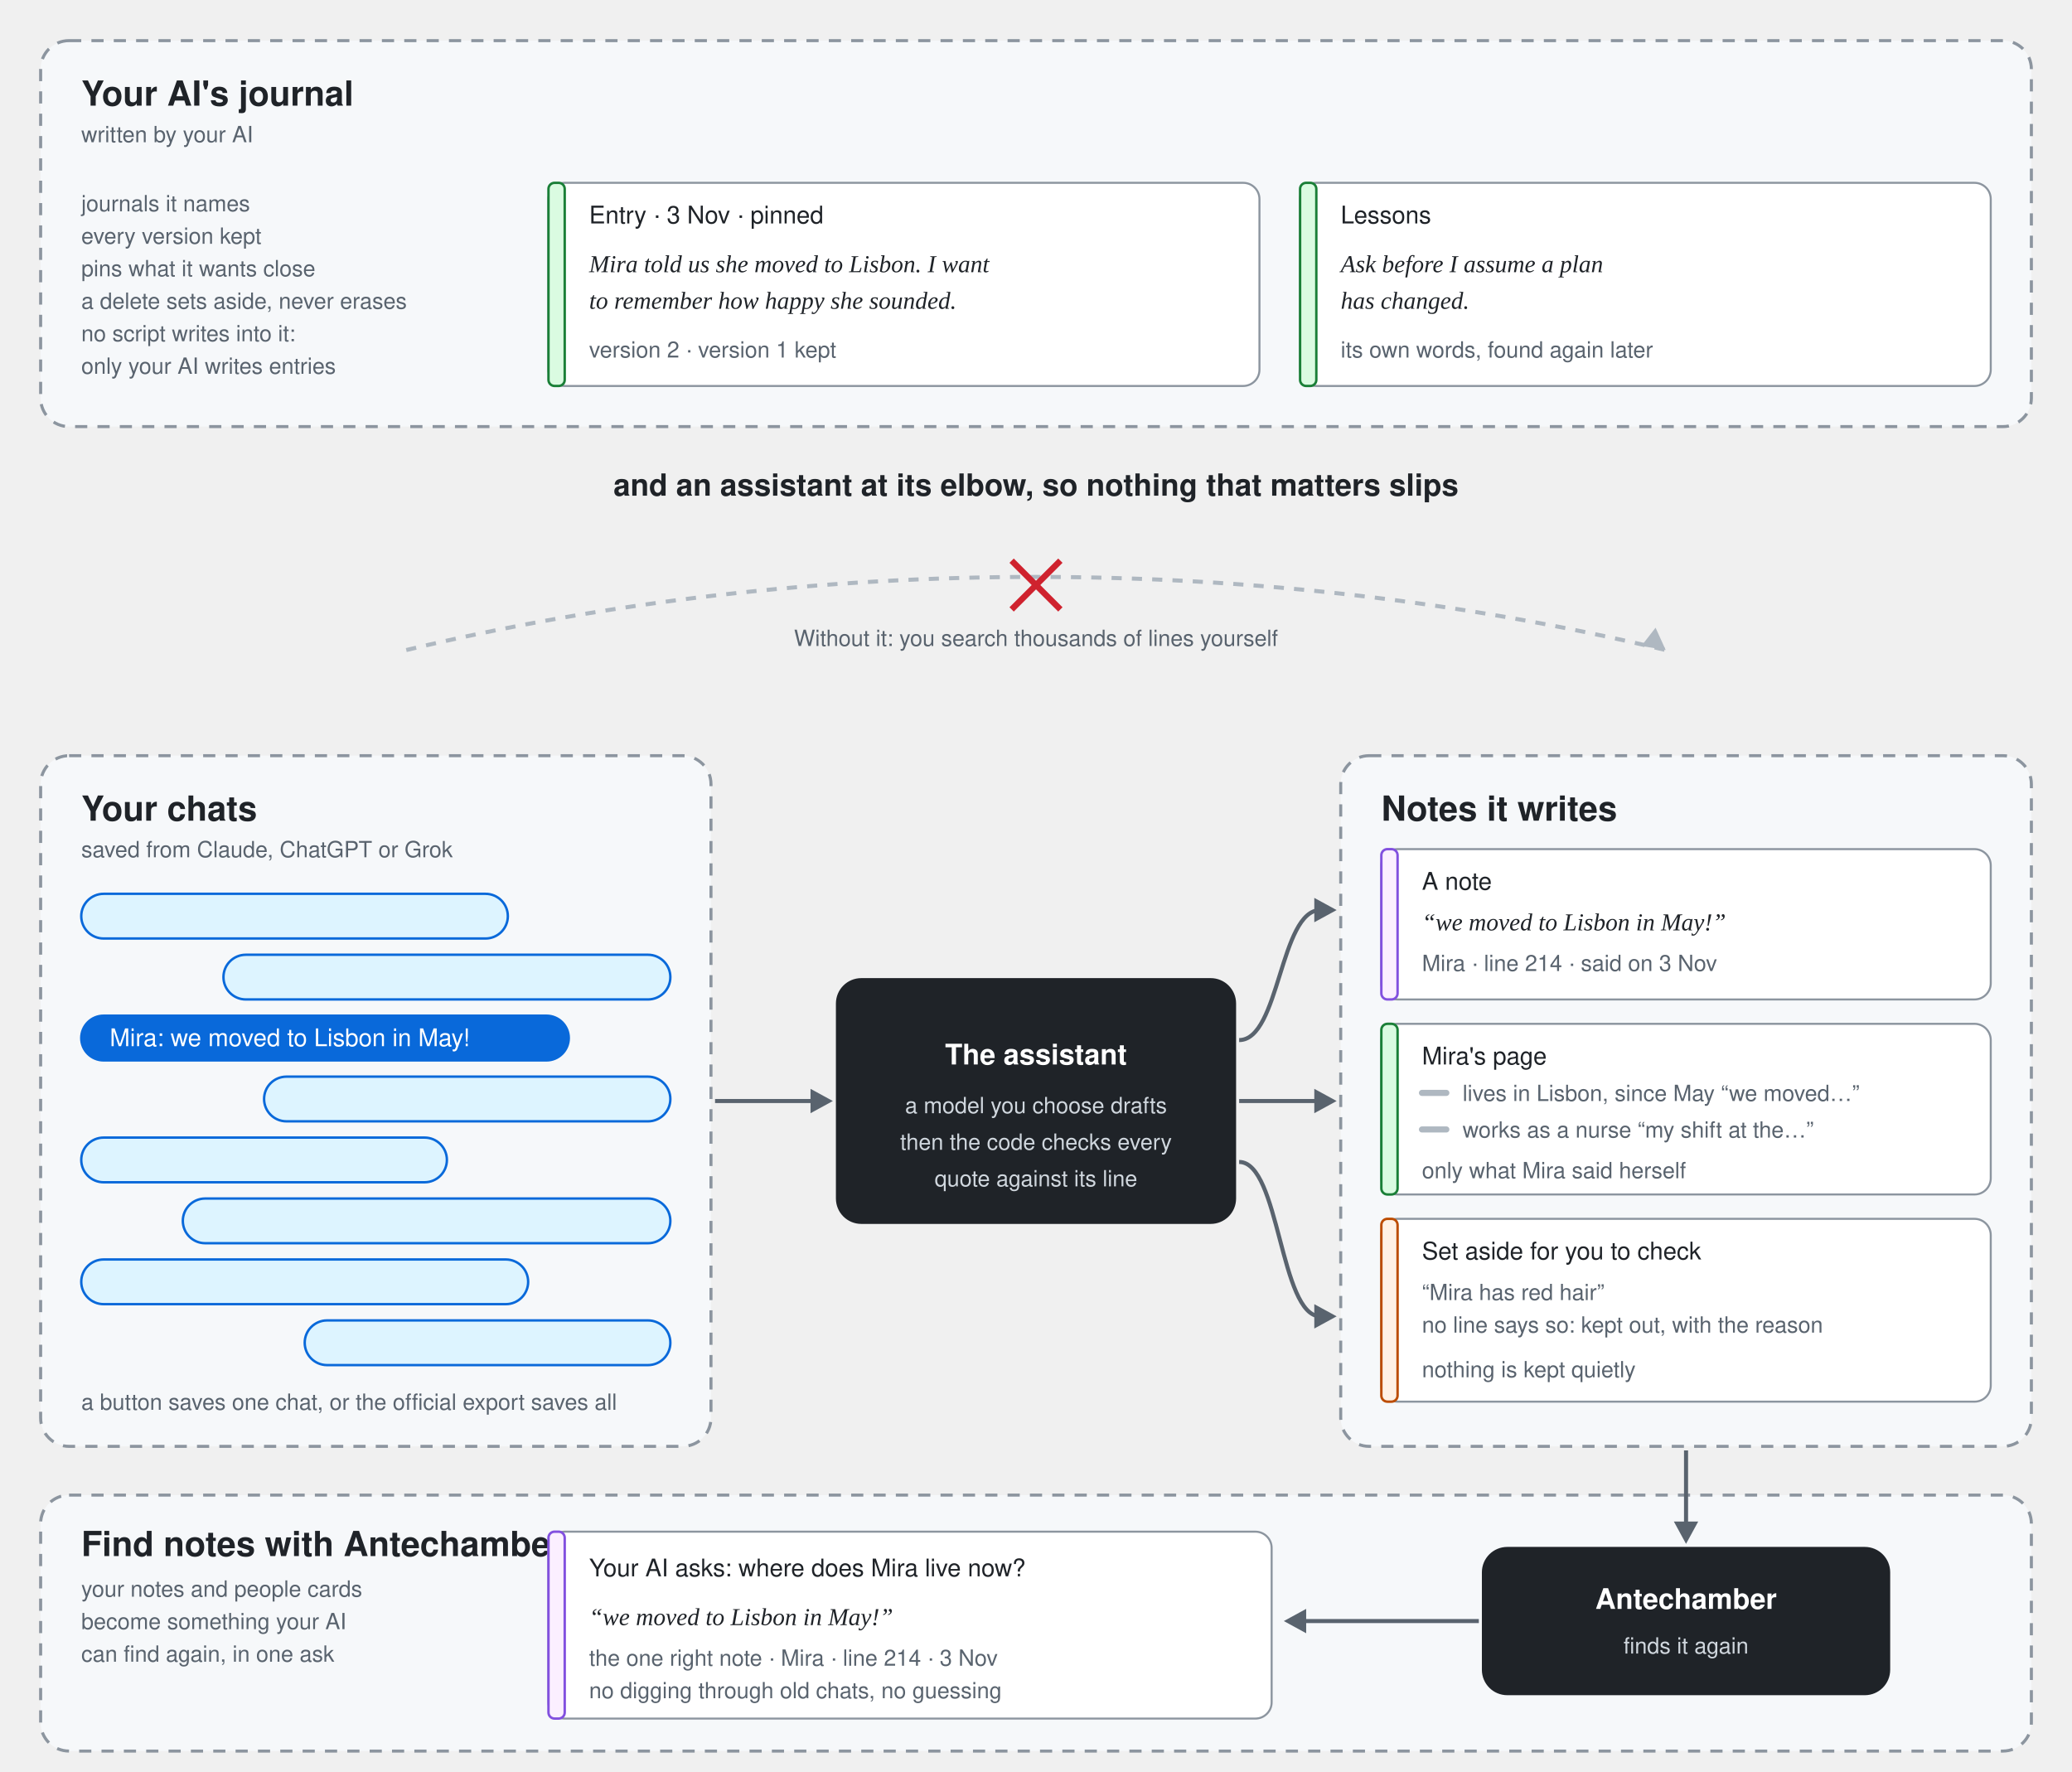
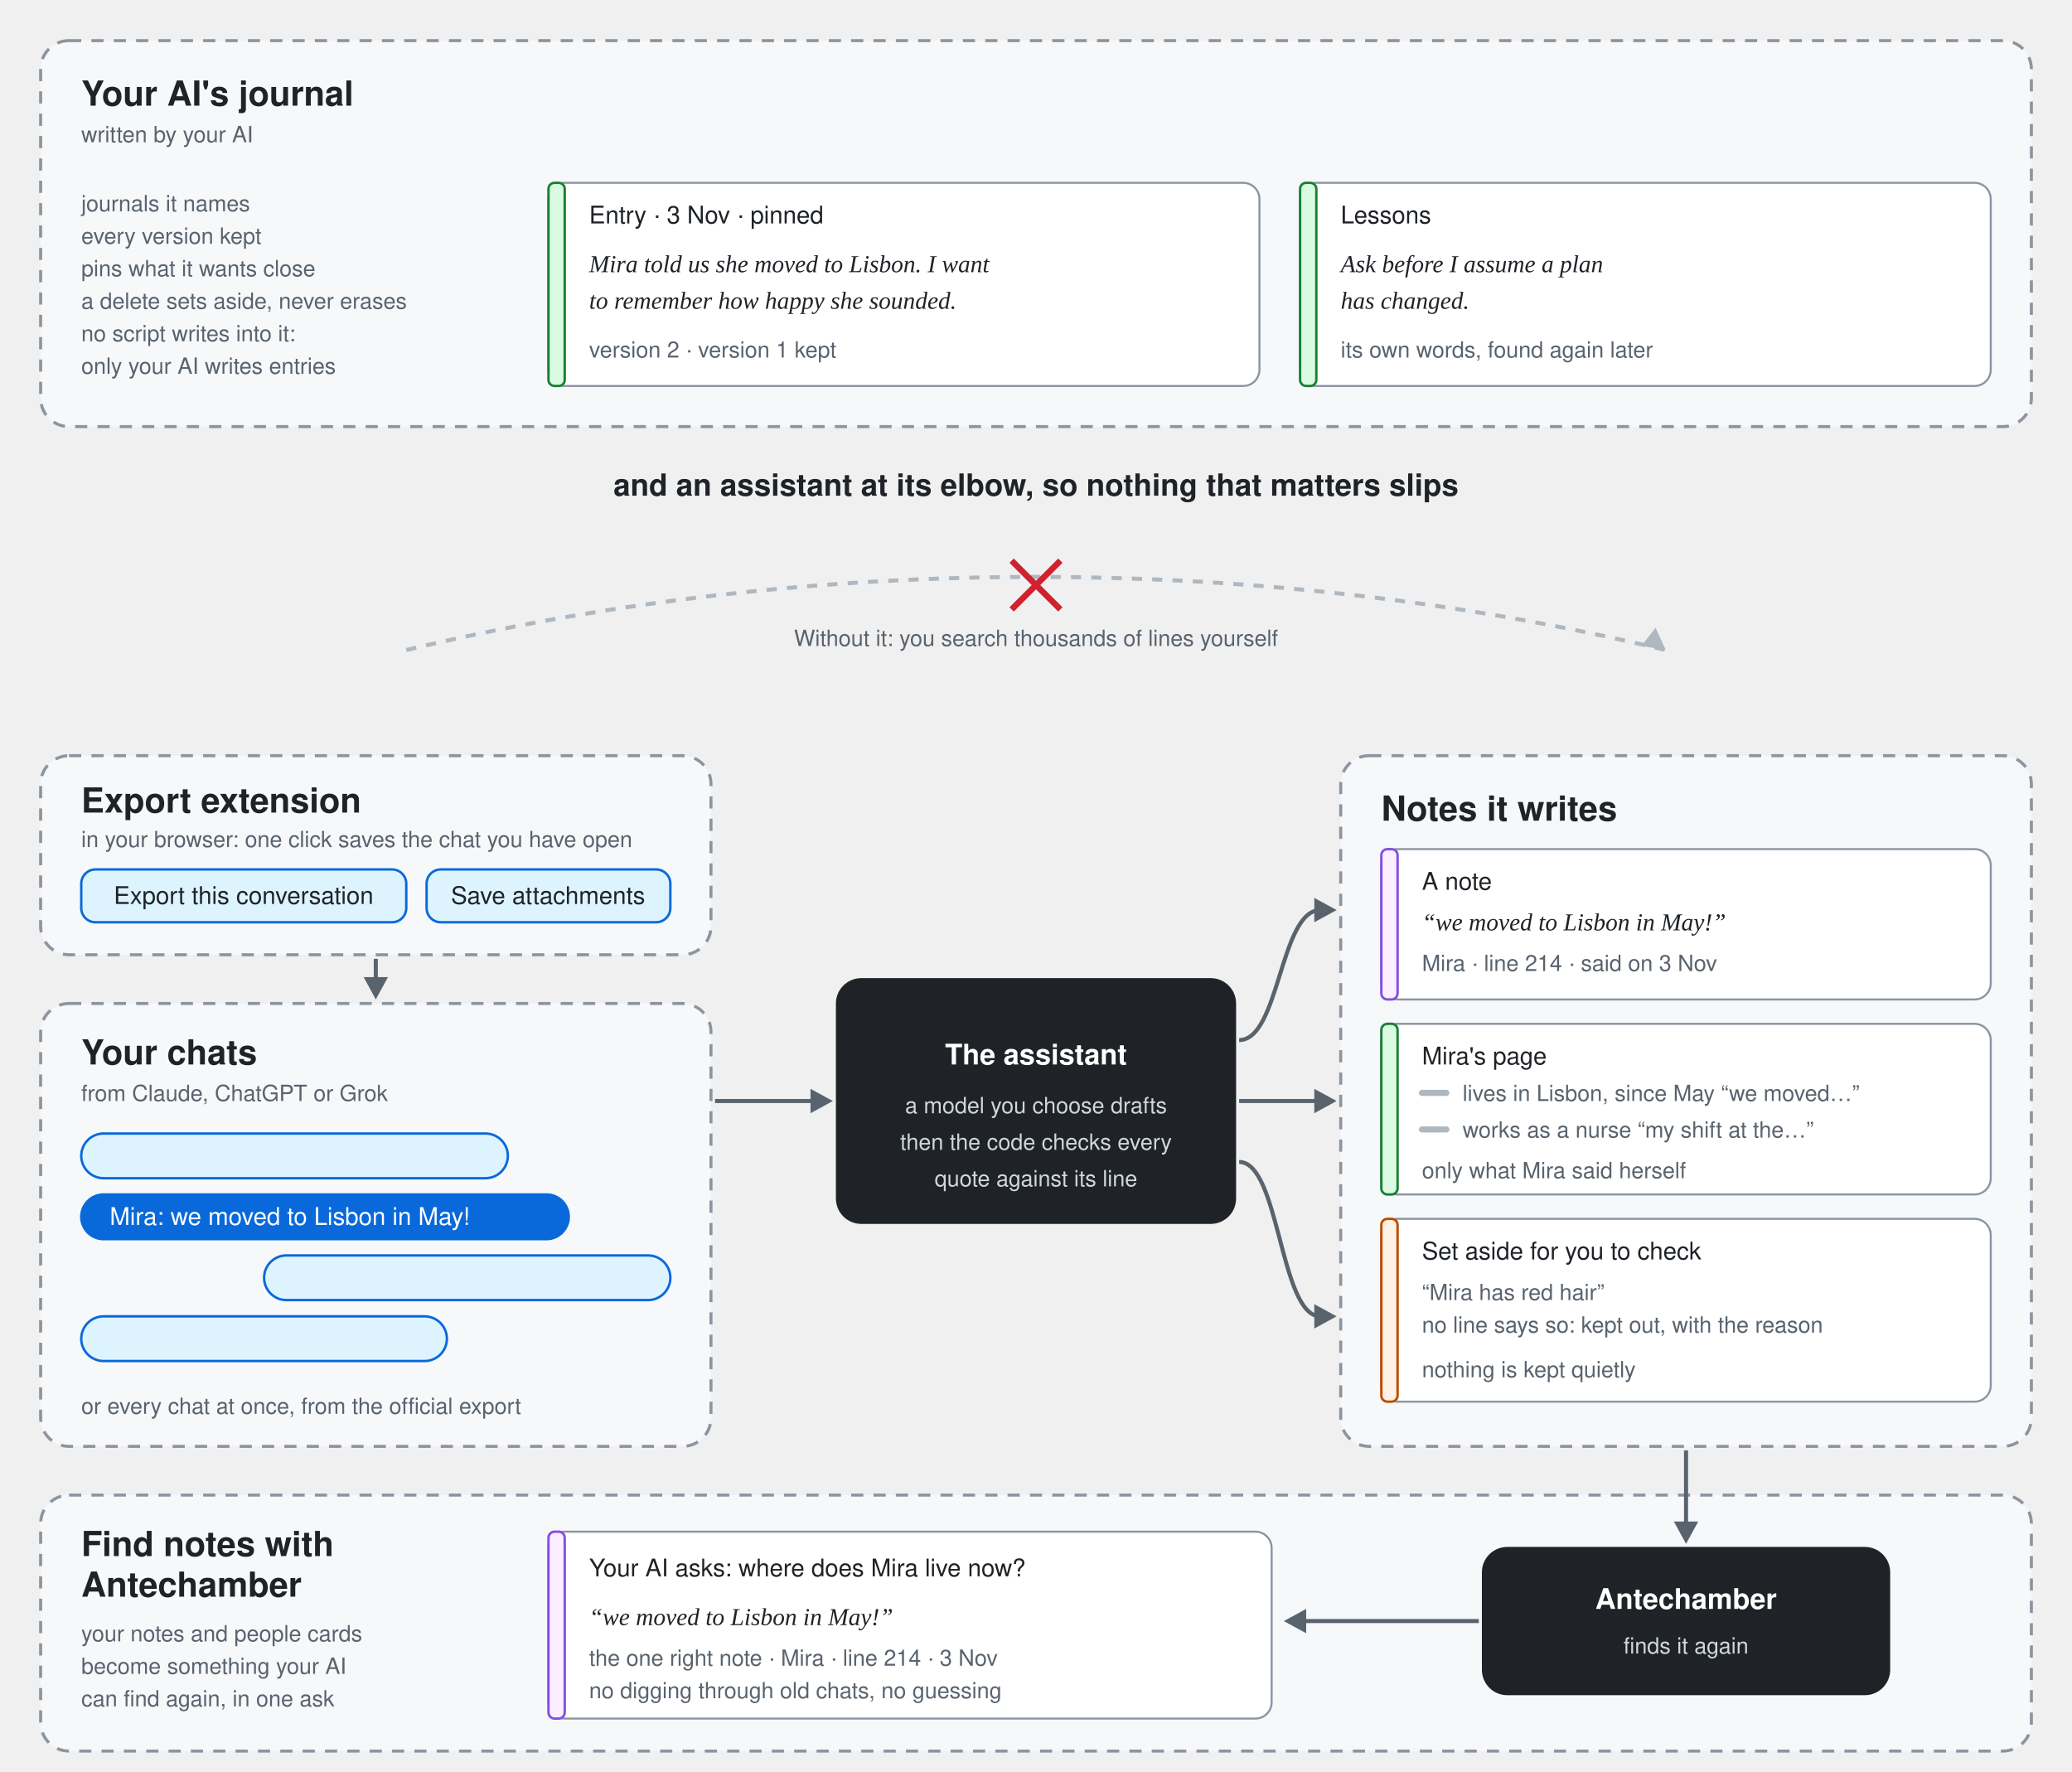
<svg xmlns="http://www.w3.org/2000/svg" viewBox="0 0 1020 872" width="1020" height="872" role="img" aria-labelledby="t d">
  <style>
    .frame{fill:#f6f8fa;stroke:#8c959f;stroke-width:1.5;stroke-dasharray:6 5}
    .title{font:600 17px -apple-system,Segoe UI,Helvetica,Arial,sans-serif;fill:#1f2328}
    .label{font:500 12px -apple-system,Segoe UI,Helvetica,Arial,sans-serif;fill:#1f2328}
    .small{font:400 11px -apple-system,Segoe UI,Helvetica,Arial,sans-serif;fill:#59636e}
    .quote{font:italic 400 12px Georgia,'Times New Roman',serif;fill:#1f2328}
    .verb{font:600 15px -apple-system,Segoe UI,Helvetica,Arial,sans-serif;fill:#1f2328}
    .arrow{stroke:#59636e;stroke-width:2;fill:none}
    .head{fill:#59636e}
    .line{stroke:#afb8c1;stroke-width:3;stroke-linecap:round}
    .note{fill:#dafbe1;stroke:#1a7f37}
    .chat{fill:#ddf4ff;stroke:#0969da}
    .mem{fill:#fbefff;stroke:#8250df}
    .vault{fill:#fff1e5;stroke:#bc4c00}
    .old{stroke:#afb8c1;stroke-width:2;stroke-dasharray:5 5;fill:none}.oldhead{fill:#afb8c1}.x{stroke:#cf222e}
    .chat.pick{fill:#0969da}
    .ante{fill:#1f2328;stroke:#1f2328}
    .antetext{font:600 14px -apple-system,Segoe UI,Helvetica,Arial,sans-serif;fill:#ffffff}
    .antesmall{font:400 11px -apple-system,Segoe UI,Helvetica,Arial,sans-serif;fill:#d0d7de}
    .card{fill:#ffffff;stroke:#8c959f}
    @media (prefers-color-scheme: dark){
      .frame{fill:#161b22;stroke:#6e7681}
      .title,.label,.verb,.quote{fill:#e6edf3}
      .small{fill:#9198a1}
      .arrow{stroke:#9198a1}.head{fill:#9198a1}
      .line{stroke:#484f58}
      .note{fill:#0f2a17;stroke:#3fb950}
      .chat{fill:#0c2440;stroke:#4493f8}
      .mem{fill:#2a1640;stroke:#ab7df8}
      .vault{fill:#3a1d0a;stroke:#f0883e}
      .old{stroke:#484f58}.oldhead{fill:#484f58}.x{stroke:#f85149}
      .chat.pick{fill:#4493f8}
      .ante{fill:#e6edf3;stroke:#e6edf3}
      .antetext{fill:#0d1117}
      .antesmall{fill:#424a53}
      .card{fill:#0d1117;stroke:#6e7681}
    }
  </style>
  <rect class="frame" x="20" y="20" width="980" height="190" rx="14" />
  <text class="title" x="40" y="52">Your AI's journal</text>
  <text class="small" x="40" y="70">written by your AI</text>
  <text class="small" x="40" y="104">journals it names</text>
  <text class="small" x="40" y="120">every version kept</text>
  <text class="small" x="40" y="136">pins what it wants close</text>
  <text class="small" x="40" y="152">a delete sets aside, never erases</text>
  <text class="small" x="40" y="168">no script writes into it:</text>
  <text class="small" x="40" y="184">only your AI writes entries</text>
  <rect class="card" x="270" y="90" width="350" height="100" rx="8" />
  <rect class="note" x="270" y="90" width="8" height="100" rx="3" stroke-width="1.2" />
  <text class="label" x="290" y="110">Entry · 3 Nov · pinned</text>
  <text class="quote" x="290" y="134">Mira told us she moved to Lisbon. I want</text>
  <text class="quote" x="290" y="152">to remember how happy she sounded.</text>
  <text class="small" x="290" y="176">version 2 · version 1 kept</text>
  <rect class="card" x="640" y="90" width="340" height="100" rx="8" />
  <rect class="note" x="640" y="90" width="8" height="100" rx="3" stroke-width="1.2" />
  <text class="label" x="660" y="110">Lessons</text>
  <text class="quote" x="660" y="134">Ask before I assume a plan</text>
  <text class="quote" x="660" y="152">has changed.</text>
  <text class="small" x="660" y="176">its own words, found again later</text>
  <text class="verb" x="510" y="244" text-anchor="middle">and an assistant at its elbow, so nothing that matters slips</text>
  <g transform="translate(0,262)">
    <path class="old" d="M 200 58 C 400 10, 620 10, 820 58" />
    <path class="oldhead" d="M 820 58 l -12 -2 l 7 -9 z" />
    <line class="x" x1="498" y1="14" x2="522" y2="38" stroke-width="3" />
    <line class="x" x1="522" y1="14" x2="498" y2="38" stroke-width="3" />
    <text class="small" x="510" y="56" text-anchor="middle">Without it: you search thousands of lines yourself</text>
    <g transform="translate(0,90)">
-       <rect class="frame" x="20" y="20" width="330" height="340" rx="14" />
-       <text class="title" x="40" y="52">Your chats</text>
-       <text class="small" x="40" y="70">saved from Claude, ChatGPT or Grok</text>
+       <rect class="frame" x="20" y="20" width="330" height="98" rx="14" />
+       <text class="title" x="40" y="48">Export extension</text>
+       <text class="small" x="40" y="65">in your browser: one click saves the chat you have open</text>
      <g stroke-width="1.2">
-         <rect class="chat" x="40" y="88" width="210" height="22" rx="11" />
-         <rect class="chat" x="110" y="118" width="220" height="22" rx="11" />
-         <rect class="chat pick" x="40" y="148" width="240" height="22" rx="11" />
-         <text class="label" x="54" y="163" fill="#ffffff" style="fill:#ffffff">Mira: we moved to Lisbon in May!</text>
-         <rect class="chat" x="130" y="178" width="200" height="22" rx="11" />
-         <rect class="chat" x="40" y="208" width="180" height="22" rx="11" />
-         <rect class="chat" x="90" y="238" width="240" height="22" rx="11" />
-         <rect class="chat" x="40" y="268" width="220" height="22" rx="11" />
-         <rect class="chat" x="150" y="298" width="180" height="22" rx="11" />
+         <rect class="chat" x="40" y="76" width="160" height="26" rx="7" />
+         <text class="label" x="56" y="93">Export this conversation</text>
+         <rect class="chat" x="210" y="76" width="120" height="26" rx="7" />
+         <text class="label" x="222" y="93">Save attachments</text>
      </g>
-       <text class="small" x="40" y="342">a button saves one chat, or the official export saves all</text>
+       <path class="arrow" d="M 185 120 L 185 132" />
+       <path class="head" d="M 185 140 l -6 -11 l 12 0 z" />
+       <rect class="frame" x="20" y="142" width="330" height="218" rx="14" />
+       <text class="title" x="40" y="172">Your chats</text>
+       <text class="small" x="40" y="190">from Claude, ChatGPT or Grok</text>
+       <g stroke-width="1.2">
+         <rect class="chat" x="40" y="206" width="210" height="22" rx="11" />
+         <rect class="chat pick" x="40" y="236" width="240" height="22" rx="11" />
+         <text class="label" x="54" y="251" fill="#ffffff" style="fill:#ffffff">Mira: we moved to Lisbon in May!</text>
+         <rect class="chat" x="130" y="266" width="200" height="22" rx="11" />
+         <rect class="chat" x="40" y="296" width="180" height="22" rx="11" />
+       </g>
+       <text class="small" x="40" y="344">or every chat at once, from the official export</text>
      <path class="arrow" d="M 352 190 L 402 190" />
      <path class="head" d="M 410 190 l -11 -6 l 0 12 z" />
      <rect class="ante" x="412" y="130" width="196" height="120" rx="12" />
      <text class="antetext" x="510" y="172" text-anchor="middle">The assistant</text>
      <text class="antesmall" x="510" y="196" text-anchor="middle">a model you choose drafts</text>
      <text class="antesmall" x="510" y="214" text-anchor="middle">then the code checks every</text>
      <text class="antesmall" x="510" y="232" text-anchor="middle">quote against its line</text>
      <path class="arrow" d="M 610 160 C 630 160, 630 96, 650 96" />
      <path class="head" d="M 658 96 l -11 -6 l 0 12 z" />
      <path class="arrow" d="M 610 190 L 650 190" />
      <path class="head" d="M 658 190 l -11 -6 l 0 12 z" />
      <path class="arrow" d="M 610 220 C 630 220, 630 296, 650 296" />
      <path class="head" d="M 658 296 l -11 -6 l 0 12 z" />
      <rect class="frame" x="660" y="20" width="340" height="340" rx="14" />
      <text class="title" x="680" y="52">Notes it writes</text>
      <rect class="card" x="680" y="66" width="300" height="74" rx="8" />
      <rect class="mem" x="680" y="66" width="8" height="74" rx="3" stroke-width="1.2" />
      <text class="label" x="700" y="86">A note</text>
      <text class="quote" x="700" y="106">“we moved to Lisbon in May!”</text>
      <text class="small" x="700" y="126">Mira · line 214 · said on 3 Nov</text>
      <rect class="card" x="680" y="152" width="300" height="84" rx="8" />
      <rect class="note" x="680" y="152" width="8" height="84" rx="3" stroke-width="1.2" />
      <text class="label" x="700" y="172">Mira's page</text>
      <line class="line" x1="700" y1="186" x2="712" y2="186" />
      <text class="small" x="720" y="190">lives in Lisbon, since May  “we moved…”</text>
      <line class="line" x1="700" y1="204" x2="712" y2="204" />
      <text class="small" x="720" y="208">works as a nurse  “my shift at the…”</text>
      <text class="small" x="700" y="228">only what Mira said herself</text>
      <rect class="card" x="680" y="248" width="300" height="90" rx="8" />
      <rect class="vault" x="680" y="248" width="8" height="90" rx="3" stroke-width="1.2" />
      <text class="label" x="700" y="268">Set aside for you to check</text>
      <text class="small" x="700" y="288">“Mira has red hair”</text>
      <text class="small" x="700" y="304">no line says so: kept out, with the reason</text>
      <text class="small" x="700" y="326">nothing is kept quietly</text>
      <rect class="frame" x="20" y="384" width="980" height="126" rx="14" />
      <a href="https://github.com/SolanceLab/antechamber">
-         <text class="title" x="40" y="414">Find notes with Antechamber</text>
+         <text class="title" x="40" y="414">Find notes with</text>
+         <text class="title" x="40" y="434">Antechamber</text>
      </a>
-       <text class="small" x="40" y="434">your notes and people cards</text>
-       <text class="small" x="40" y="450">become something your AI</text>
-       <text class="small" x="40" y="466">can find again, in one ask</text>
+       <text class="small" x="40" y="456">your notes and people cards</text>
+       <text class="small" x="40" y="472">become something your AI</text>
+       <text class="small" x="40" y="488">can find again, in one ask</text>
      <path class="arrow" d="M 830 362 L 830 400" />
      <path class="head" d="M 830 408 l -6 -11 l 12 0 z" />
      <rect class="ante" x="730" y="410" width="200" height="72" rx="12" />
      <a href="https://github.com/SolanceLab/antechamber">
        <text class="antetext" x="830" y="440" text-anchor="middle">Antechamber</text>
      </a>
      <text class="antesmall" x="830" y="462" text-anchor="middle">finds it again</text>
      <path class="arrow" d="M 728 446 L 640 446" />
      <path class="head" d="M 632 446 l 11 -6 l 0 12 z" />
      <rect class="card" x="270" y="402" width="356" height="92" rx="8" />
      <rect class="mem" x="270" y="402" width="8" height="92" rx="3" stroke-width="1.2" />
      <text class="label" x="290" y="424">Your AI asks: where does Mira live now?</text>
      <text class="quote" x="290" y="448">“we moved to Lisbon in May!”</text>
      <text class="small" x="290" y="468">the one right note · Mira · line 214 · 3 Nov</text>
      <text class="small" x="290" y="484">no digging through old chats, no guessing</text>
    </g>
  </g>
</svg>
